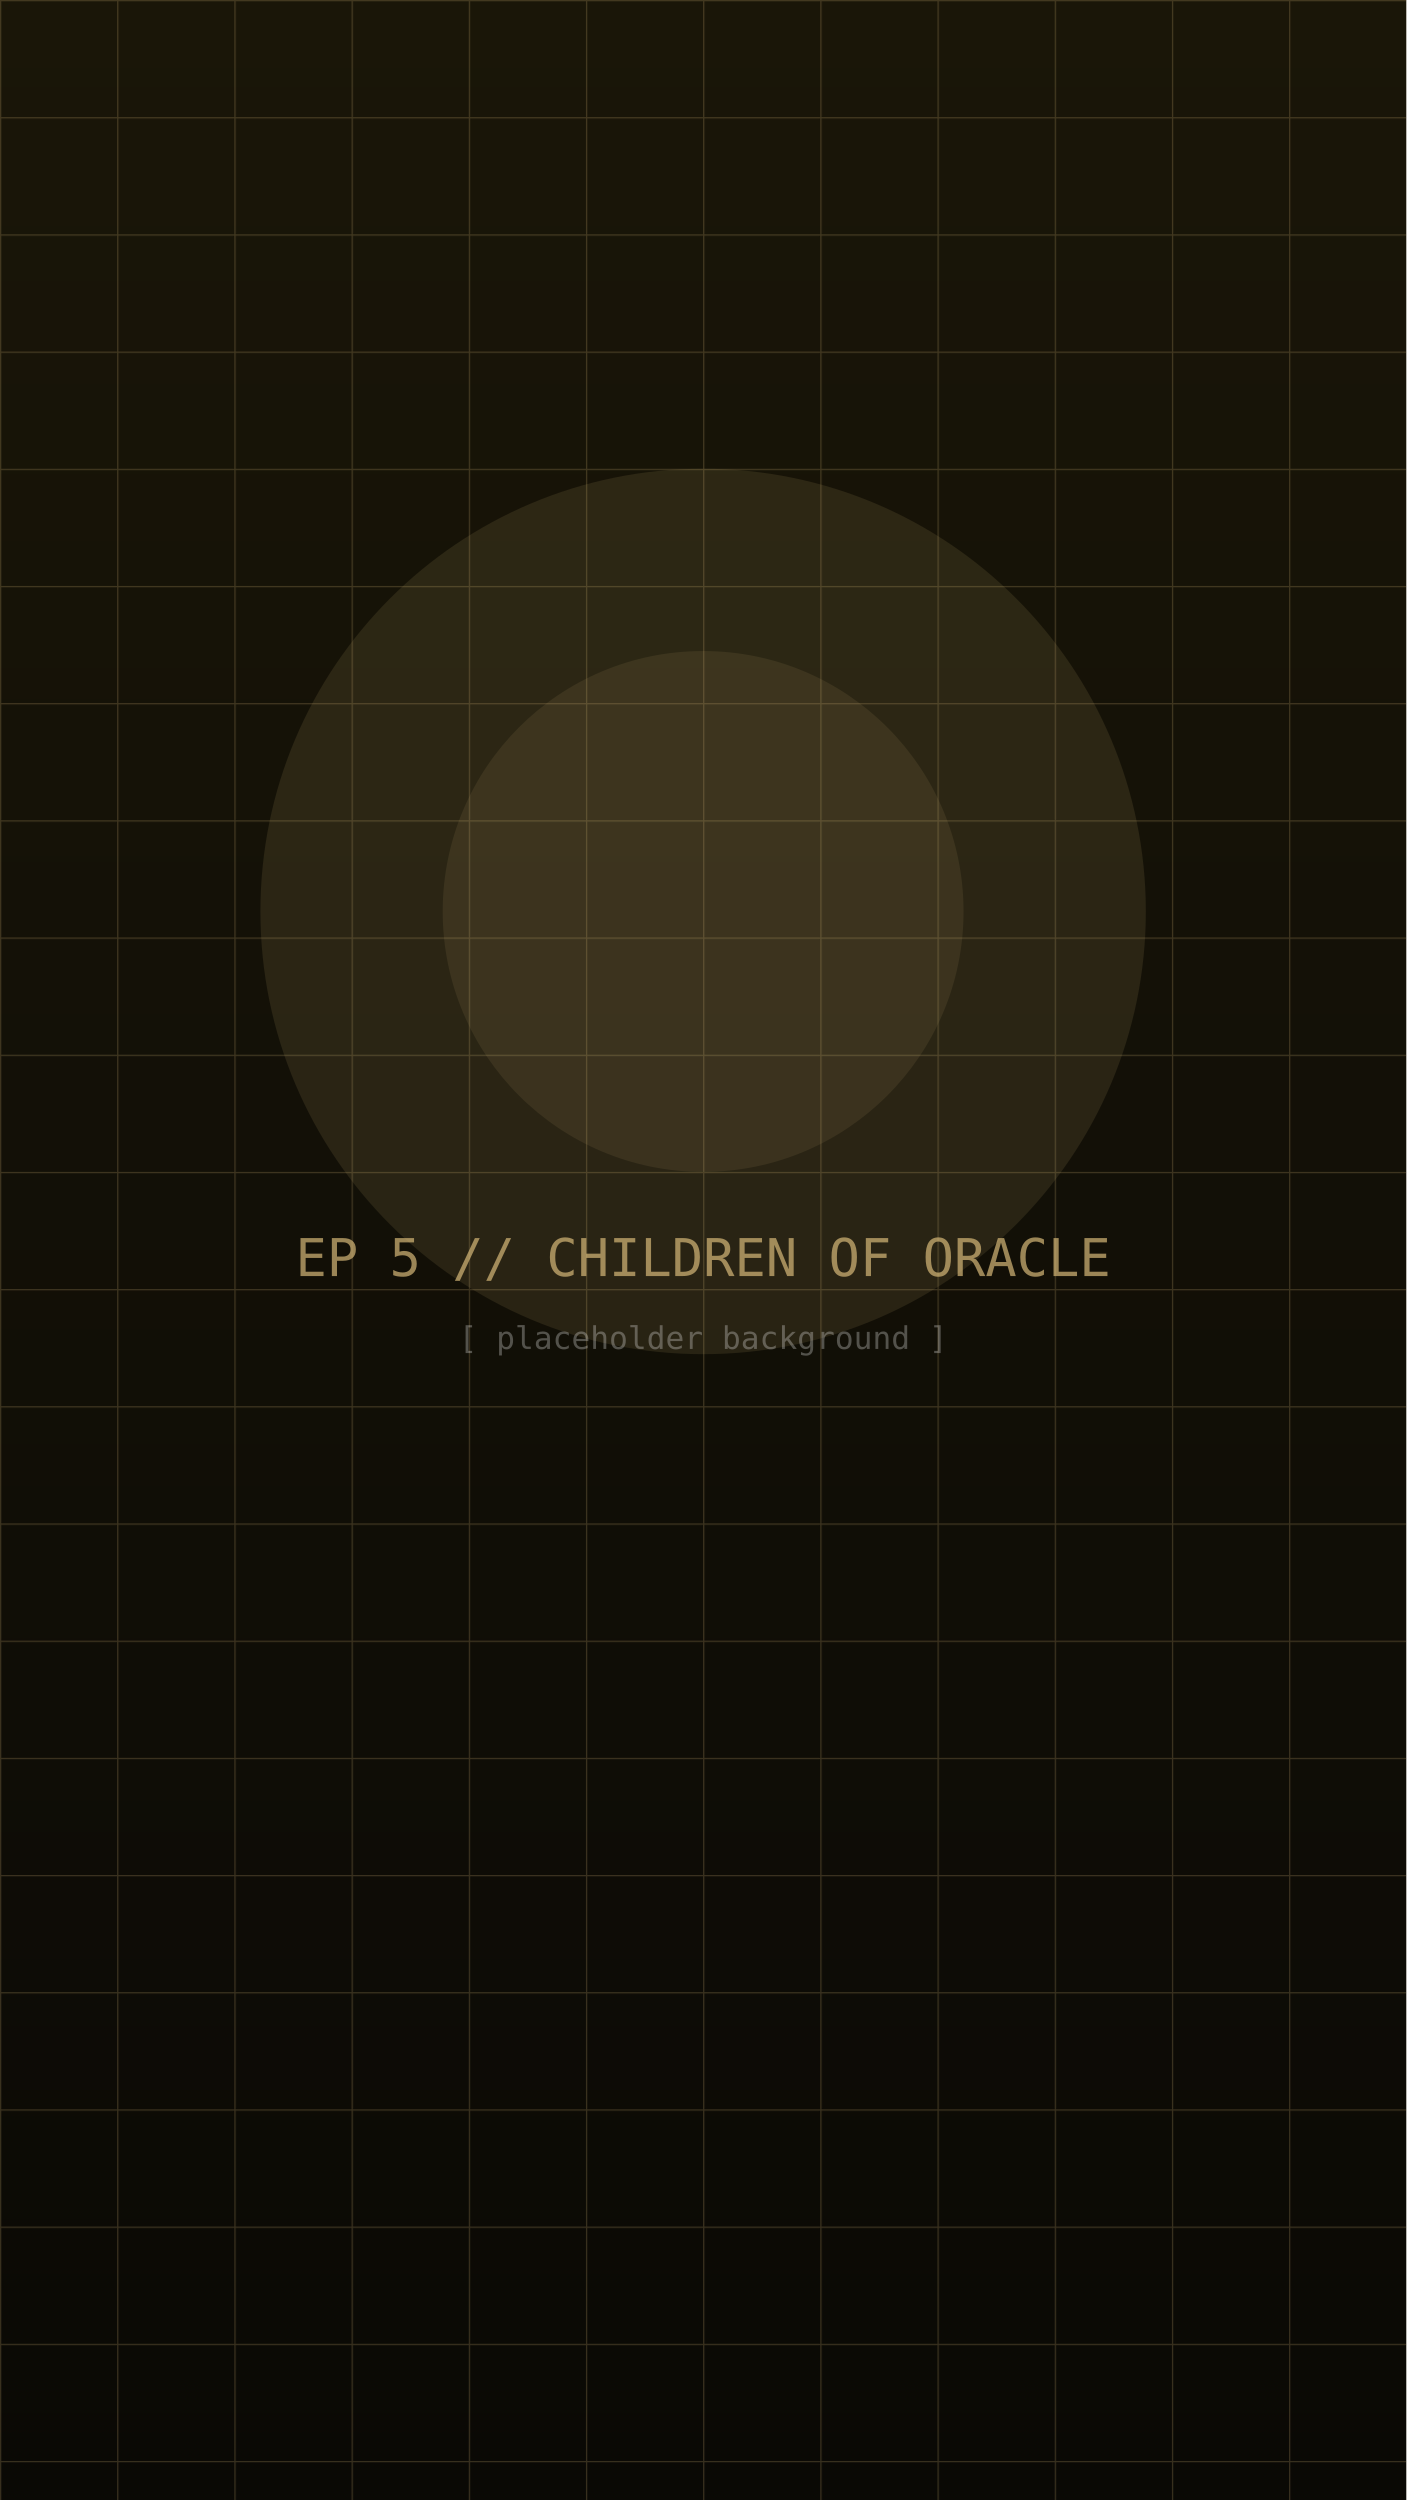
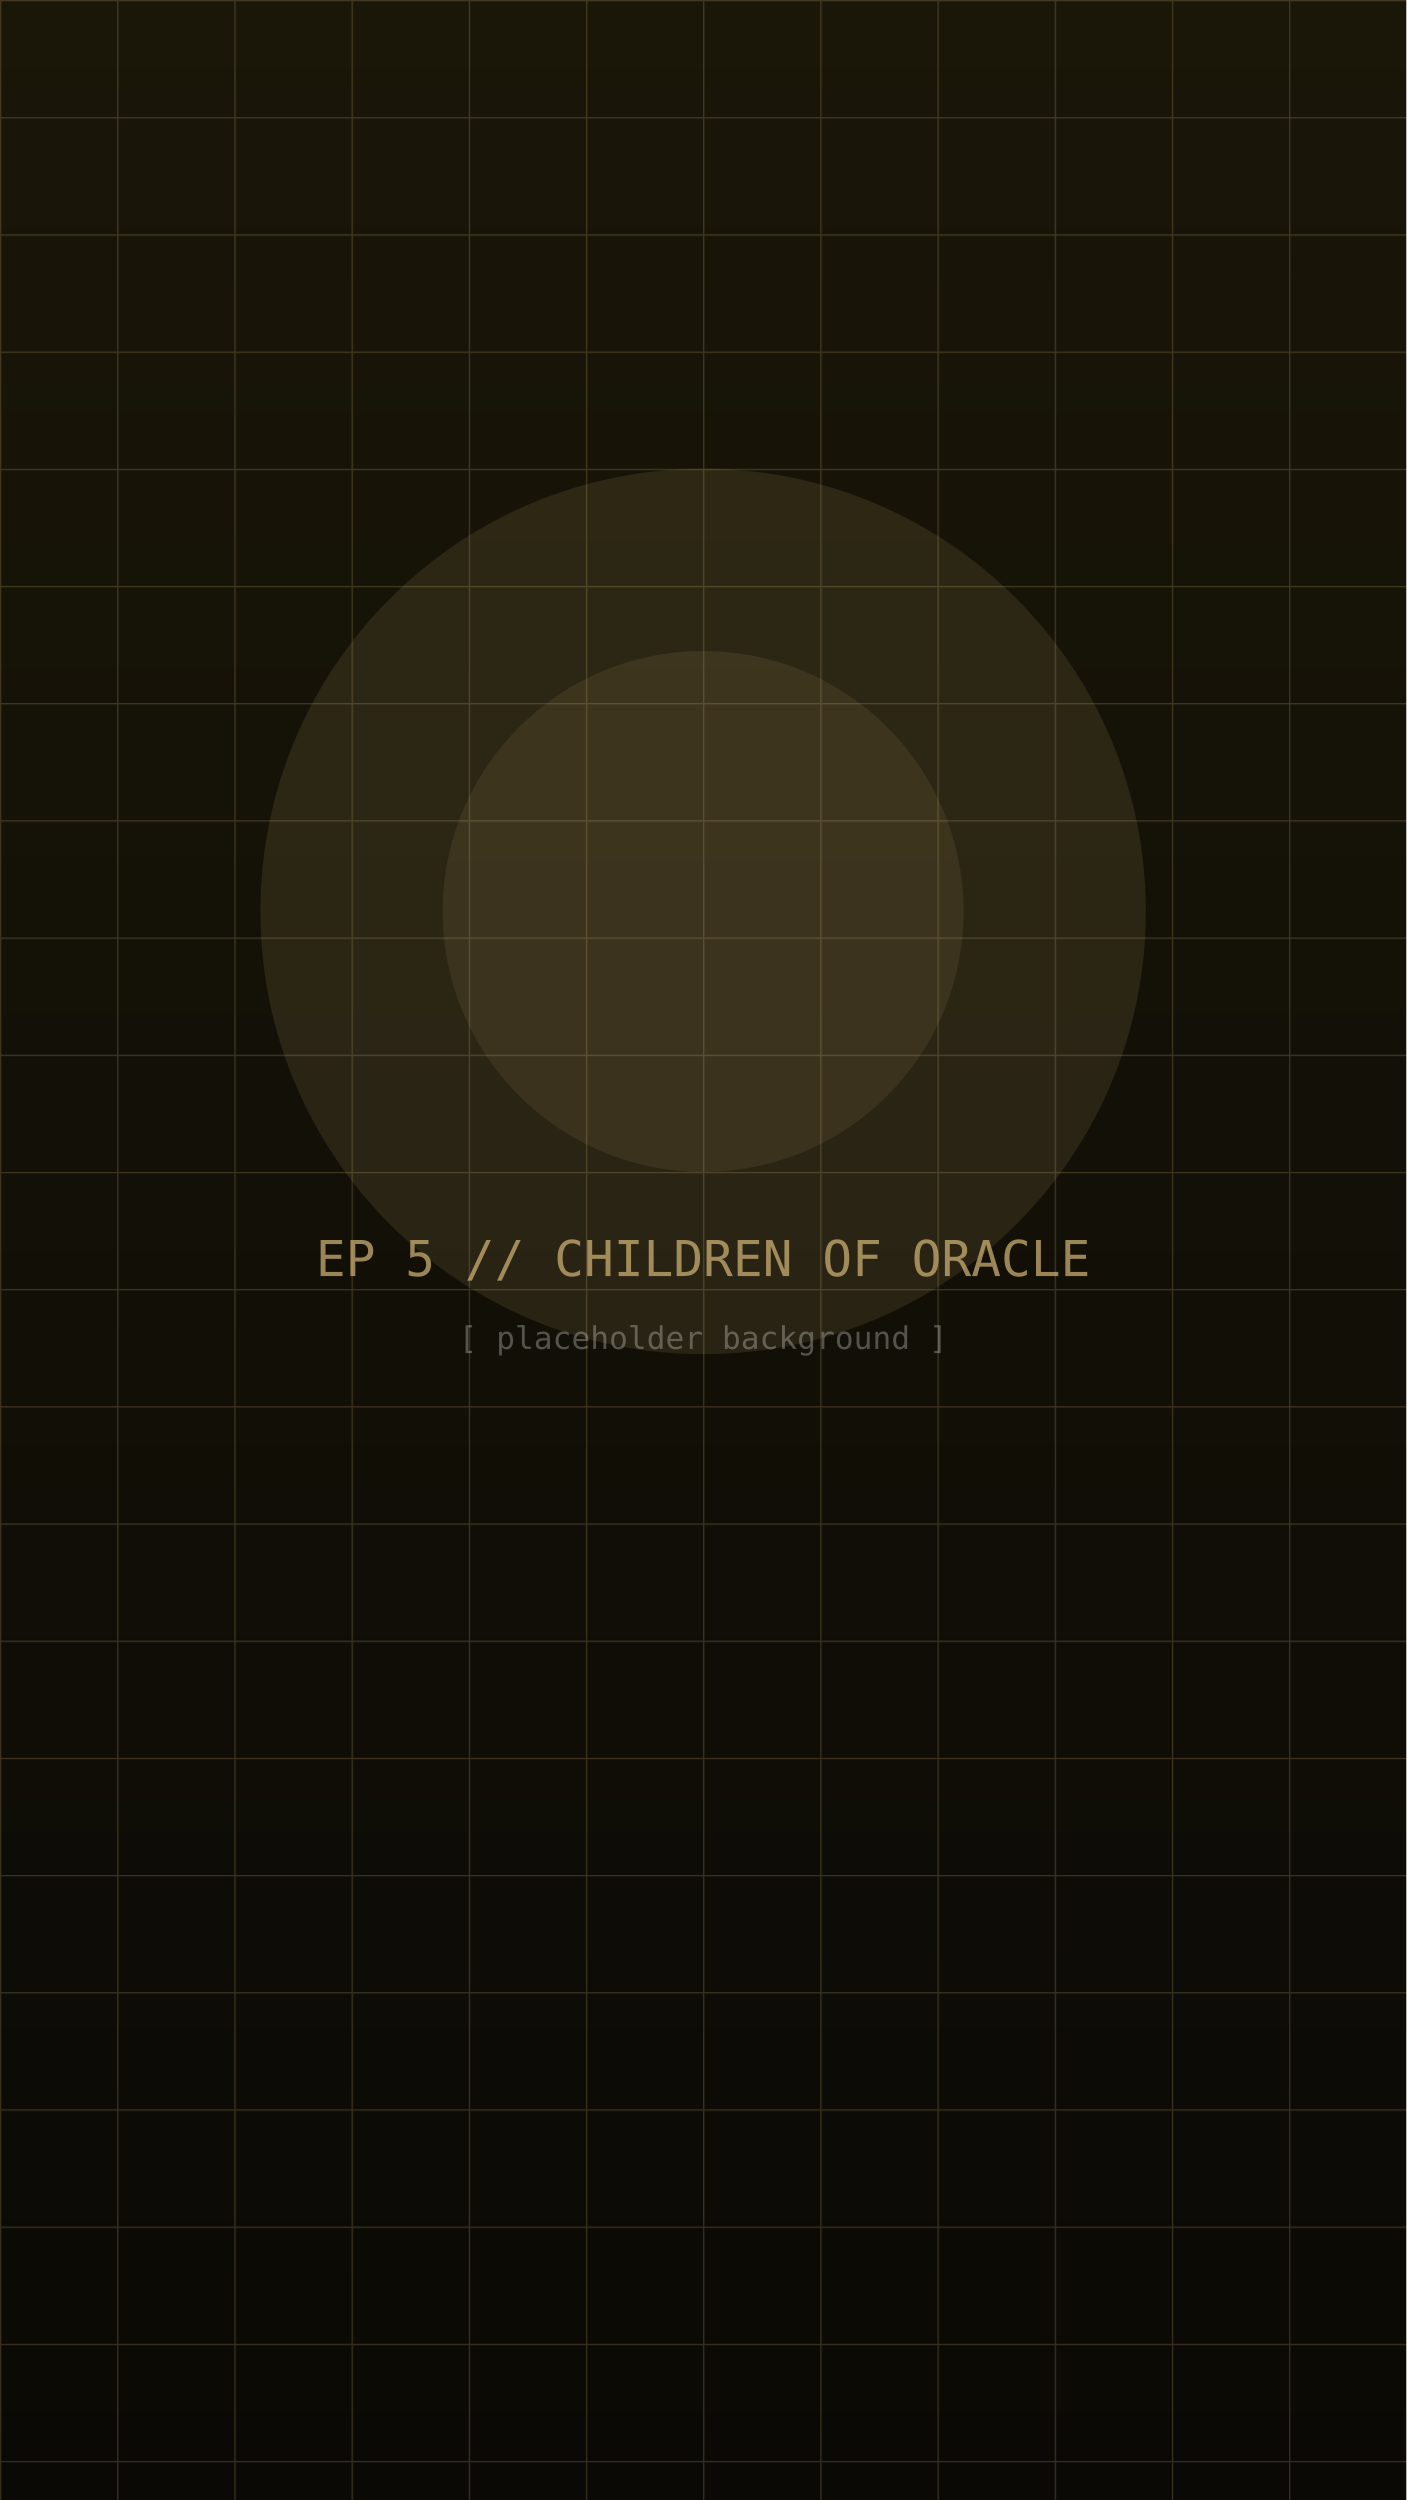
<svg xmlns="http://www.w3.org/2000/svg" width="1080" height="1920" viewBox="0 0 1080 1920">
  <defs>
    <linearGradient id="g" x1="0" y1="0" x2="0" y2="1">
      <stop offset="0" stop-color="#1a1608" />
      <stop offset="1" stop-color="#0a0905" />
    </linearGradient>
    <pattern id="grid" width="90" height="90" patternUnits="userSpaceOnUse">
      <path d="M90 0H0V90" fill="none" stroke="#d6b878" stroke-opacity="0.22" stroke-width="2" />
    </pattern>
  </defs>
  <rect width="1080" height="1920" fill="url(#g)" />
  <rect width="1080" height="1920" fill="url(#grid)" />
  <circle cx="540" cy="700" r="340" fill="#d6b878" fill-opacity="0.12" />
  <circle cx="540" cy="700" r="200" fill="#d6b878" fill-opacity="0.10" />
-   <text x="540" y="980" font-family="monospace" font-size="40" fill="#d6b878" fill-opacity="0.7" text-anchor="middle">EP 5 // CHILDREN OF ORACLE</text>
+   <text x="540" y="980" font-family="monospace" font-size="38" fill="#d6b878" fill-opacity="0.7" text-anchor="middle">EP 5 // CHILDREN OF ORACLE</text>
  <text x="540" y="1036" font-family="monospace" font-size="24" fill="#ffffff" fill-opacity="0.28" text-anchor="middle">[ placeholder background ]</text>
</svg>
